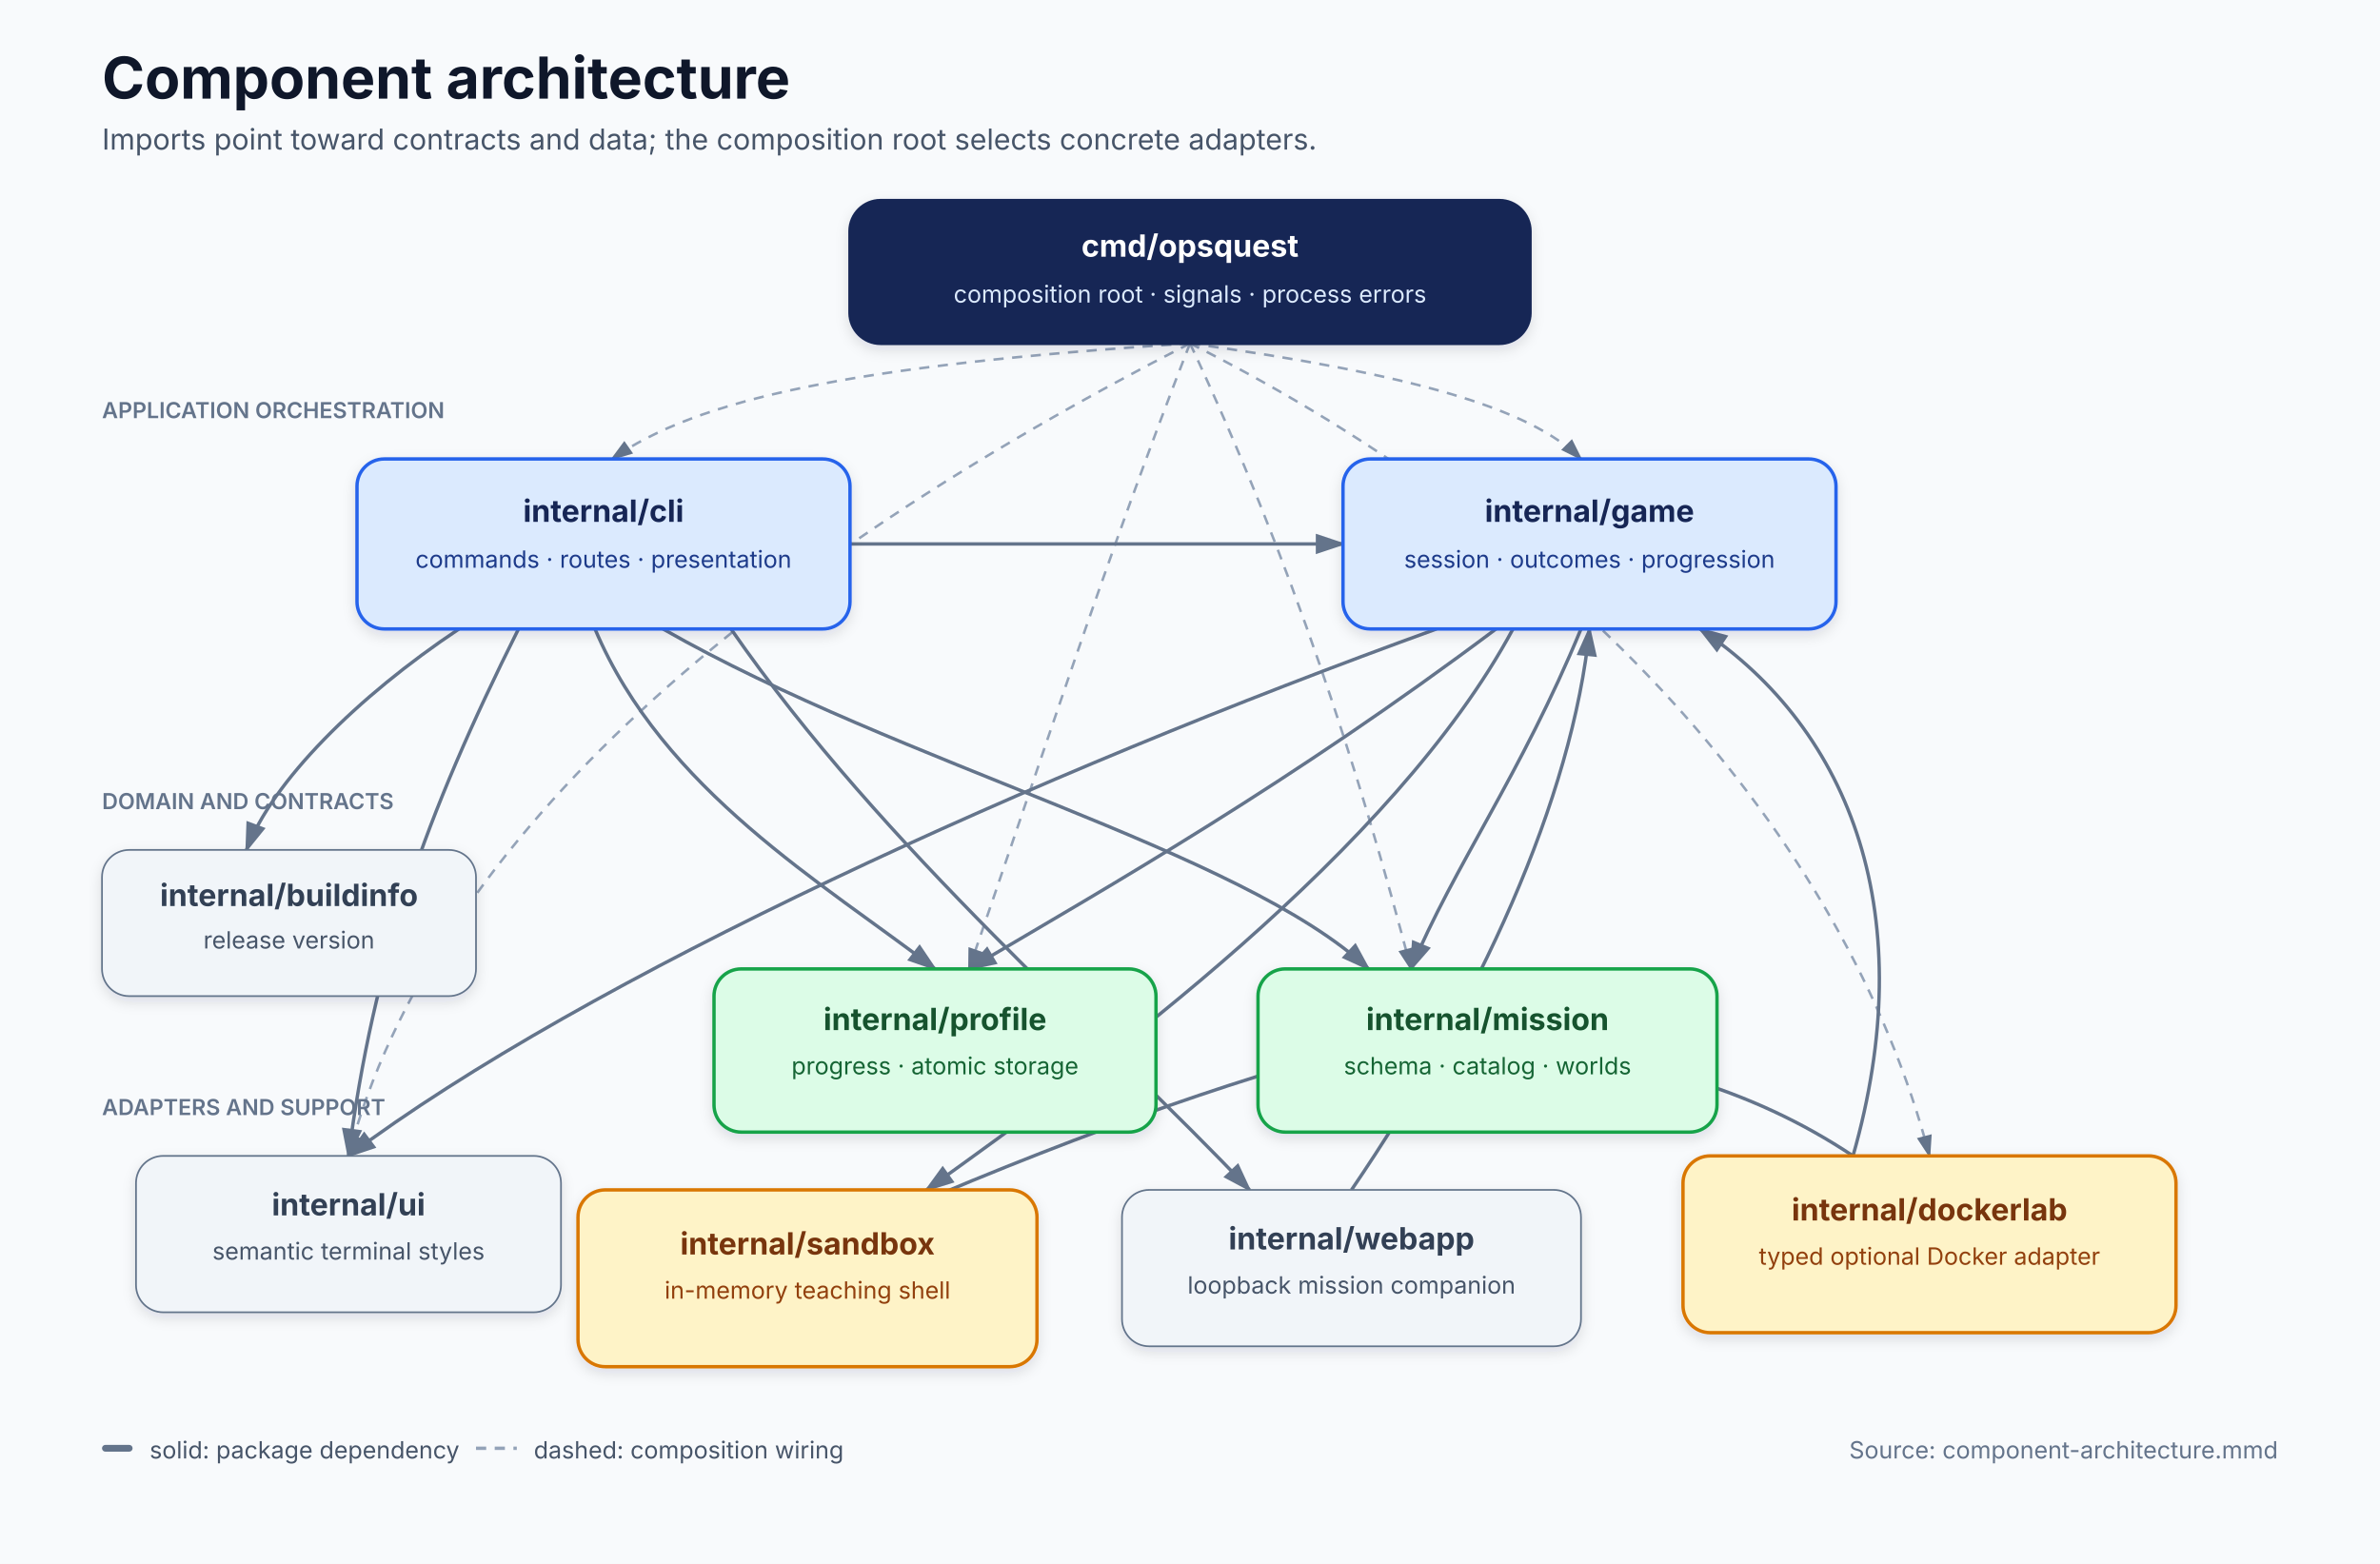
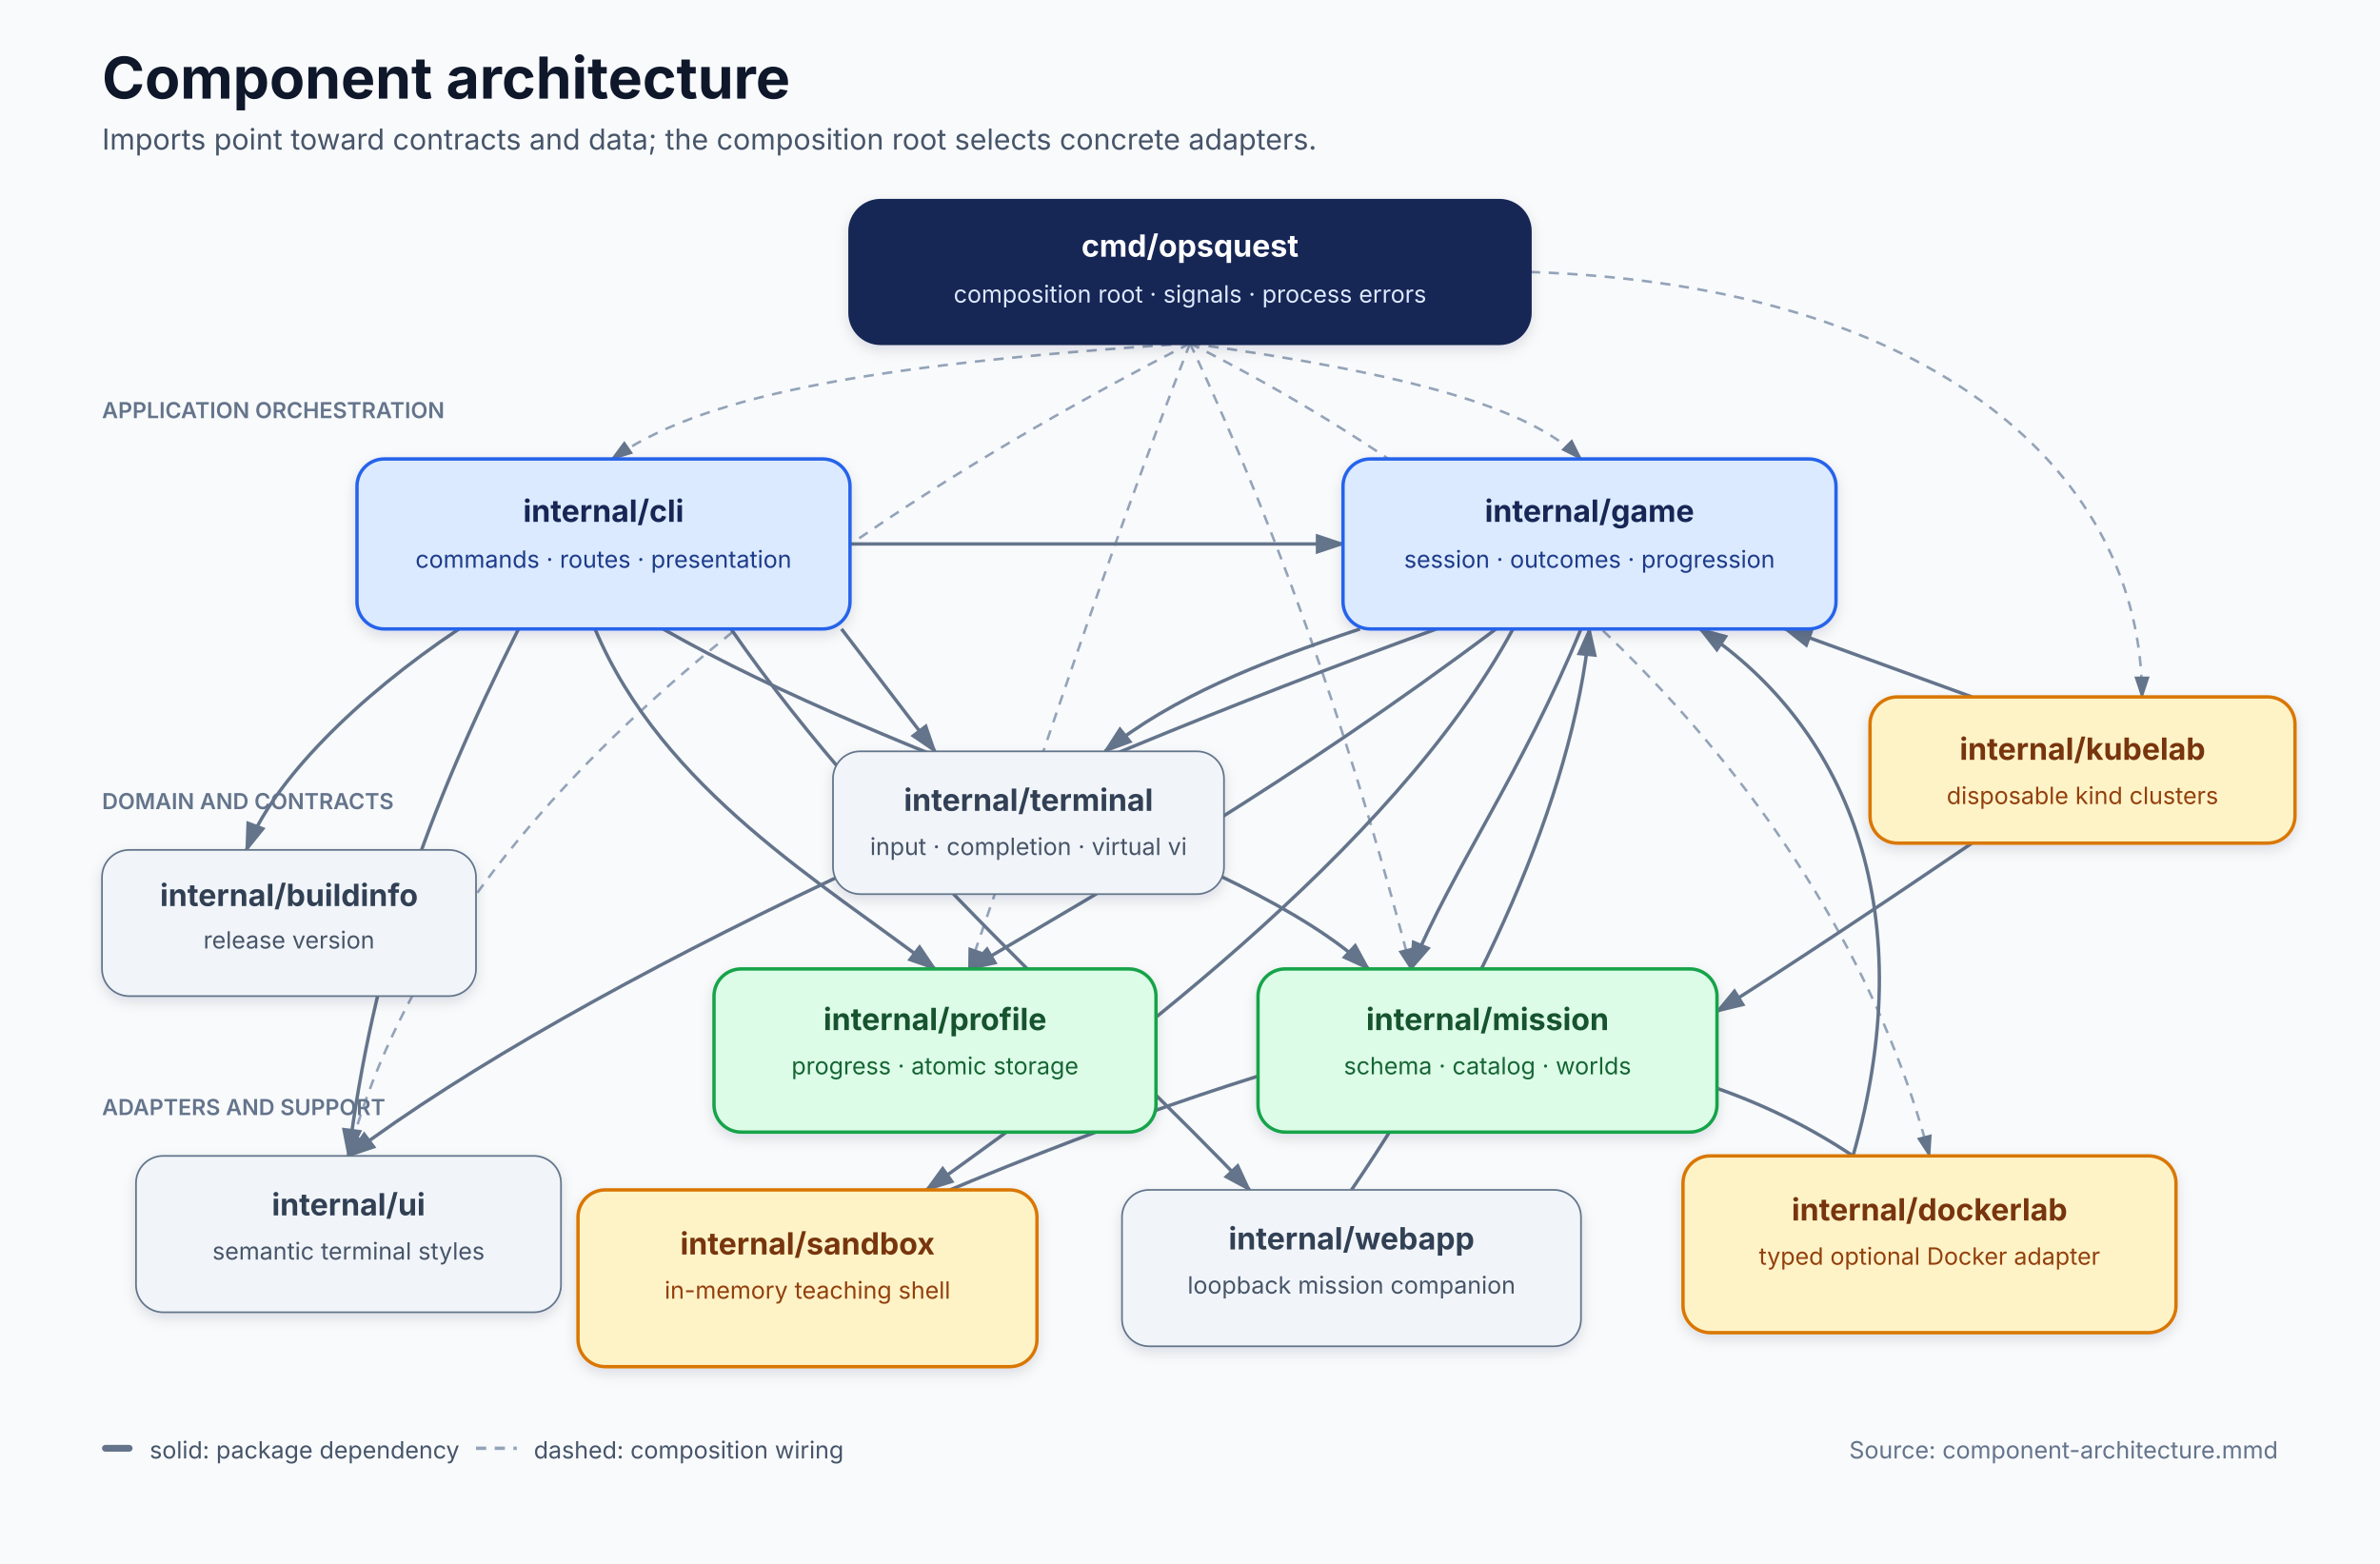
<svg xmlns="http://www.w3.org/2000/svg" width="1400" height="920" viewBox="0 0 1400 920" role="img" aria-labelledby="title desc">
  <defs>
    <marker id="arrow" markerWidth="10" markerHeight="10" refX="8" refY="3" orient="auto" markerUnits="strokeWidth">
      <path d="M0,0 L0,6 L9,3 z" fill="#64748b" />
    </marker>
    <filter id="shadow" x="-10%" y="-10%" width="120%" height="130%">
      <feDropShadow dx="0" dy="3" stdDeviation="4" flood-color="#0f172a" flood-opacity="0.12" />
    </filter>
    <style>
      .title{font:700 34px Inter,system-ui,sans-serif;fill:#0f172a}.subtitle{font:400 17px Inter,system-ui,sans-serif;fill:#475569}
      .name{font:700 18px Inter,system-ui,sans-serif}.body{font:400 14px Inter,system-ui,sans-serif}.small{font:600 13px Inter,system-ui,sans-serif;fill:#64748b}
      .edge{fill:none;stroke:#64748b;stroke-width:2;marker-end:url(#arrow)}.wire{fill:none;stroke:#94a3b8;stroke-width:1.5;stroke-dasharray:6 5;marker-end:url(#arrow)}
    </style>
  </defs>
  <rect width="1400" height="920" fill="#f8fafc" />
  <text x="60" y="58" class="title">Component architecture</text>
  <text x="60" y="88" class="subtitle">Imports point toward contracts and data; the composition root selects concrete adapters.</text>
  <path class="wire" d="M700 202 C500 215 410 235 360 270" />
  <path class="wire" d="M700 202 C830 220 900 240 930 270" />
  <path class="wire" d="M700 202 C650 330 610 455 570 570" />
  <path class="wire" d="M700 202 C760 330 800 455 830 570" />
  <path class="wire" d="M700 202 C925 315 1085 490 1135 680" />
  <path class="wire" d="M700 202 C450 330 255 490 205 680" />
  <path class="edge" d="M500 320 L790 320" />
  <path class="edge" d="M350 370 C390 465 485 520 550 570" />
  <path class="edge" d="M390 370 C530 450 730 500 805 570" />
  <path class="edge" d="M305 370 C250 480 220 565 205 680" />
  <path class="edge" d="M270 370 C210 410 160 460 145 500" />
  <path class="edge" d="M930 370 C895 455 855 510 830 570" />
  <path class="edge" d="M880 370 C760 460 655 520 570 570" />
  <path class="edge" d="M890 370 C820 500 650 625 545 700" />
  <path class="edge" d="M845 370 C610 455 345 575 205 680" />
  <path class="edge" d="M490 730 C600 680 710 640 785 620" />
  <path class="edge" d="M1090 680 C1030 640 960 620 875 615" />
  <path class="edge" d="M1090 680 C1130 540 1090 430 1000 370" />
  <path class="edge" d="M430 370 C520 500 650 610 735 700" />
  <path class="edge" d="M795 700 C870 590 925 470 935 370" />
+   <path class="wire" d="M900 160 C1140 168 1260 280 1260 410" />
+   <path class="edge" d="M1160 410 L1050 370" />
+   <path class="edge" d="M1160 496 C1110 530 1050 570 1010 595" />
+   <path class="edge" d="M800 370 C740 390 690 410 650 442" />
+   <path class="edge" d="M495 370 L550 442" />
+   <g filter="url(#shadow)">
+     <rect x="490" y="442" width="230" height="84" rx="16" fill="#f1f5f9" stroke="#64748b" />
+     <text x="605" y="477" text-anchor="middle" class="name" fill="#334155">internal/terminal</text>
+     <text x="605" y="503" text-anchor="middle" class="body" fill="#475569">input · completion · virtual vi</text>
+   </g>
+   <g filter="url(#shadow)">
+     <rect x="1100" y="410" width="250" height="86" rx="16" fill="#fef3c7" stroke="#d97706" stroke-width="2" />
+     <text x="1225" y="447" text-anchor="middle" class="name" fill="#78350f">internal/kubelab</text>
+     <text x="1225" y="473" text-anchor="middle" class="body" fill="#92400e">disposable kind clusters</text>
+   </g>
  <g filter="url(#shadow)">
    <rect x="500" y="118" width="400" height="84" rx="18" fill="#172554" stroke="#172554" stroke-width="2" />
    <text x="700" y="151" text-anchor="middle" class="name" fill="#fff">cmd/opsquest</text>
    <text x="700" y="178" text-anchor="middle" class="body" fill="#dbeafe">composition root · signals · process errors</text>
  </g>
  <text x="60" y="246" class="small">APPLICATION ORCHESTRATION</text>
  <g filter="url(#shadow)">
    <rect x="210" y="270" width="290" height="100" rx="16" fill="#dbeafe" stroke="#2563eb" stroke-width="2" />
    <text x="355" y="307" text-anchor="middle" class="name" fill="#172554">internal/cli</text>
    <text x="355" y="334" text-anchor="middle" class="body" fill="#1e3a8a">commands · routes · presentation</text>
  </g>
  <g filter="url(#shadow)">
    <rect x="790" y="270" width="290" height="100" rx="16" fill="#dbeafe" stroke="#2563eb" stroke-width="2" />
    <text x="935" y="307" text-anchor="middle" class="name" fill="#172554">internal/game</text>
    <text x="935" y="334" text-anchor="middle" class="body" fill="#1e3a8a">session · outcomes · progression</text>
  </g>
  <text x="60" y="476" class="small">DOMAIN AND CONTRACTS</text>
  <g filter="url(#shadow)">
    <rect x="420" y="570" width="260" height="96" rx="16" fill="#dcfce7" stroke="#16a34a" stroke-width="2" />
    <text x="550" y="606" text-anchor="middle" class="name" fill="#14532d">internal/profile</text>
    <text x="550" y="632" text-anchor="middle" class="body" fill="#166534">progress · atomic storage</text>
  </g>
  <g filter="url(#shadow)">
    <rect x="740" y="570" width="270" height="96" rx="16" fill="#dcfce7" stroke="#16a34a" stroke-width="2" />
    <text x="875" y="606" text-anchor="middle" class="name" fill="#14532d">internal/mission</text>
    <text x="875" y="632" text-anchor="middle" class="body" fill="#166534">schema · catalog · worlds</text>
  </g>
  <text x="60" y="656" class="small">ADAPTERS AND SUPPORT</text>
  <g filter="url(#shadow)">
    <rect x="340" y="700" width="270" height="104" rx="16" fill="#fef3c7" stroke="#d97706" stroke-width="2" />
    <text x="475" y="738" text-anchor="middle" class="name" fill="#78350f">internal/sandbox</text>
    <text x="475" y="764" text-anchor="middle" class="body" fill="#92400e">in-memory teaching shell</text>
  </g>
  <g filter="url(#shadow)">
    <rect x="990" y="680" width="290" height="104" rx="16" fill="#fef3c7" stroke="#d97706" stroke-width="2" />
    <text x="1135" y="718" text-anchor="middle" class="name" fill="#78350f">internal/dockerlab</text>
    <text x="1135" y="744" text-anchor="middle" class="body" fill="#92400e">typed optional Docker adapter</text>
  </g>
  <g filter="url(#shadow)">
    <rect x="660" y="700" width="270" height="92" rx="16" fill="#f1f5f9" stroke="#64748b" />
    <text x="795" y="735" text-anchor="middle" class="name" fill="#334155">internal/webapp</text>
    <text x="795" y="761" text-anchor="middle" class="body" fill="#475569">loopback mission companion</text>
  </g>
  <g filter="url(#shadow)">
    <rect x="80" y="680" width="250" height="92" rx="16" fill="#f1f5f9" stroke="#64748b" />
    <text x="205" y="715" text-anchor="middle" class="name" fill="#334155">internal/ui</text>
    <text x="205" y="741" text-anchor="middle" class="body" fill="#475569">semantic terminal styles</text>
  </g>
  <g filter="url(#shadow)">
    <rect x="60" y="500" width="220" height="86" rx="16" fill="#f1f5f9" stroke="#64748b" />
    <text x="170" y="533" text-anchor="middle" class="name" fill="#334155">internal/buildinfo</text>
    <text x="170" y="558" text-anchor="middle" class="body" fill="#475569">release version</text>
  </g>
  <rect x="60" y="850" width="18" height="4" rx="2" fill="#64748b" />
  <text x="88" y="858" class="body" fill="#475569">solid: package dependency</text>
  <line x1="280" y1="852" x2="304" y2="852" stroke="#94a3b8" stroke-width="2" stroke-dasharray="6 5" />
  <text x="314" y="858" class="body" fill="#475569">dashed: composition wiring</text>
  <text x="1340" y="858" text-anchor="end" class="body" fill="#64748b">Source: component-architecture.mmd</text>
</svg>
